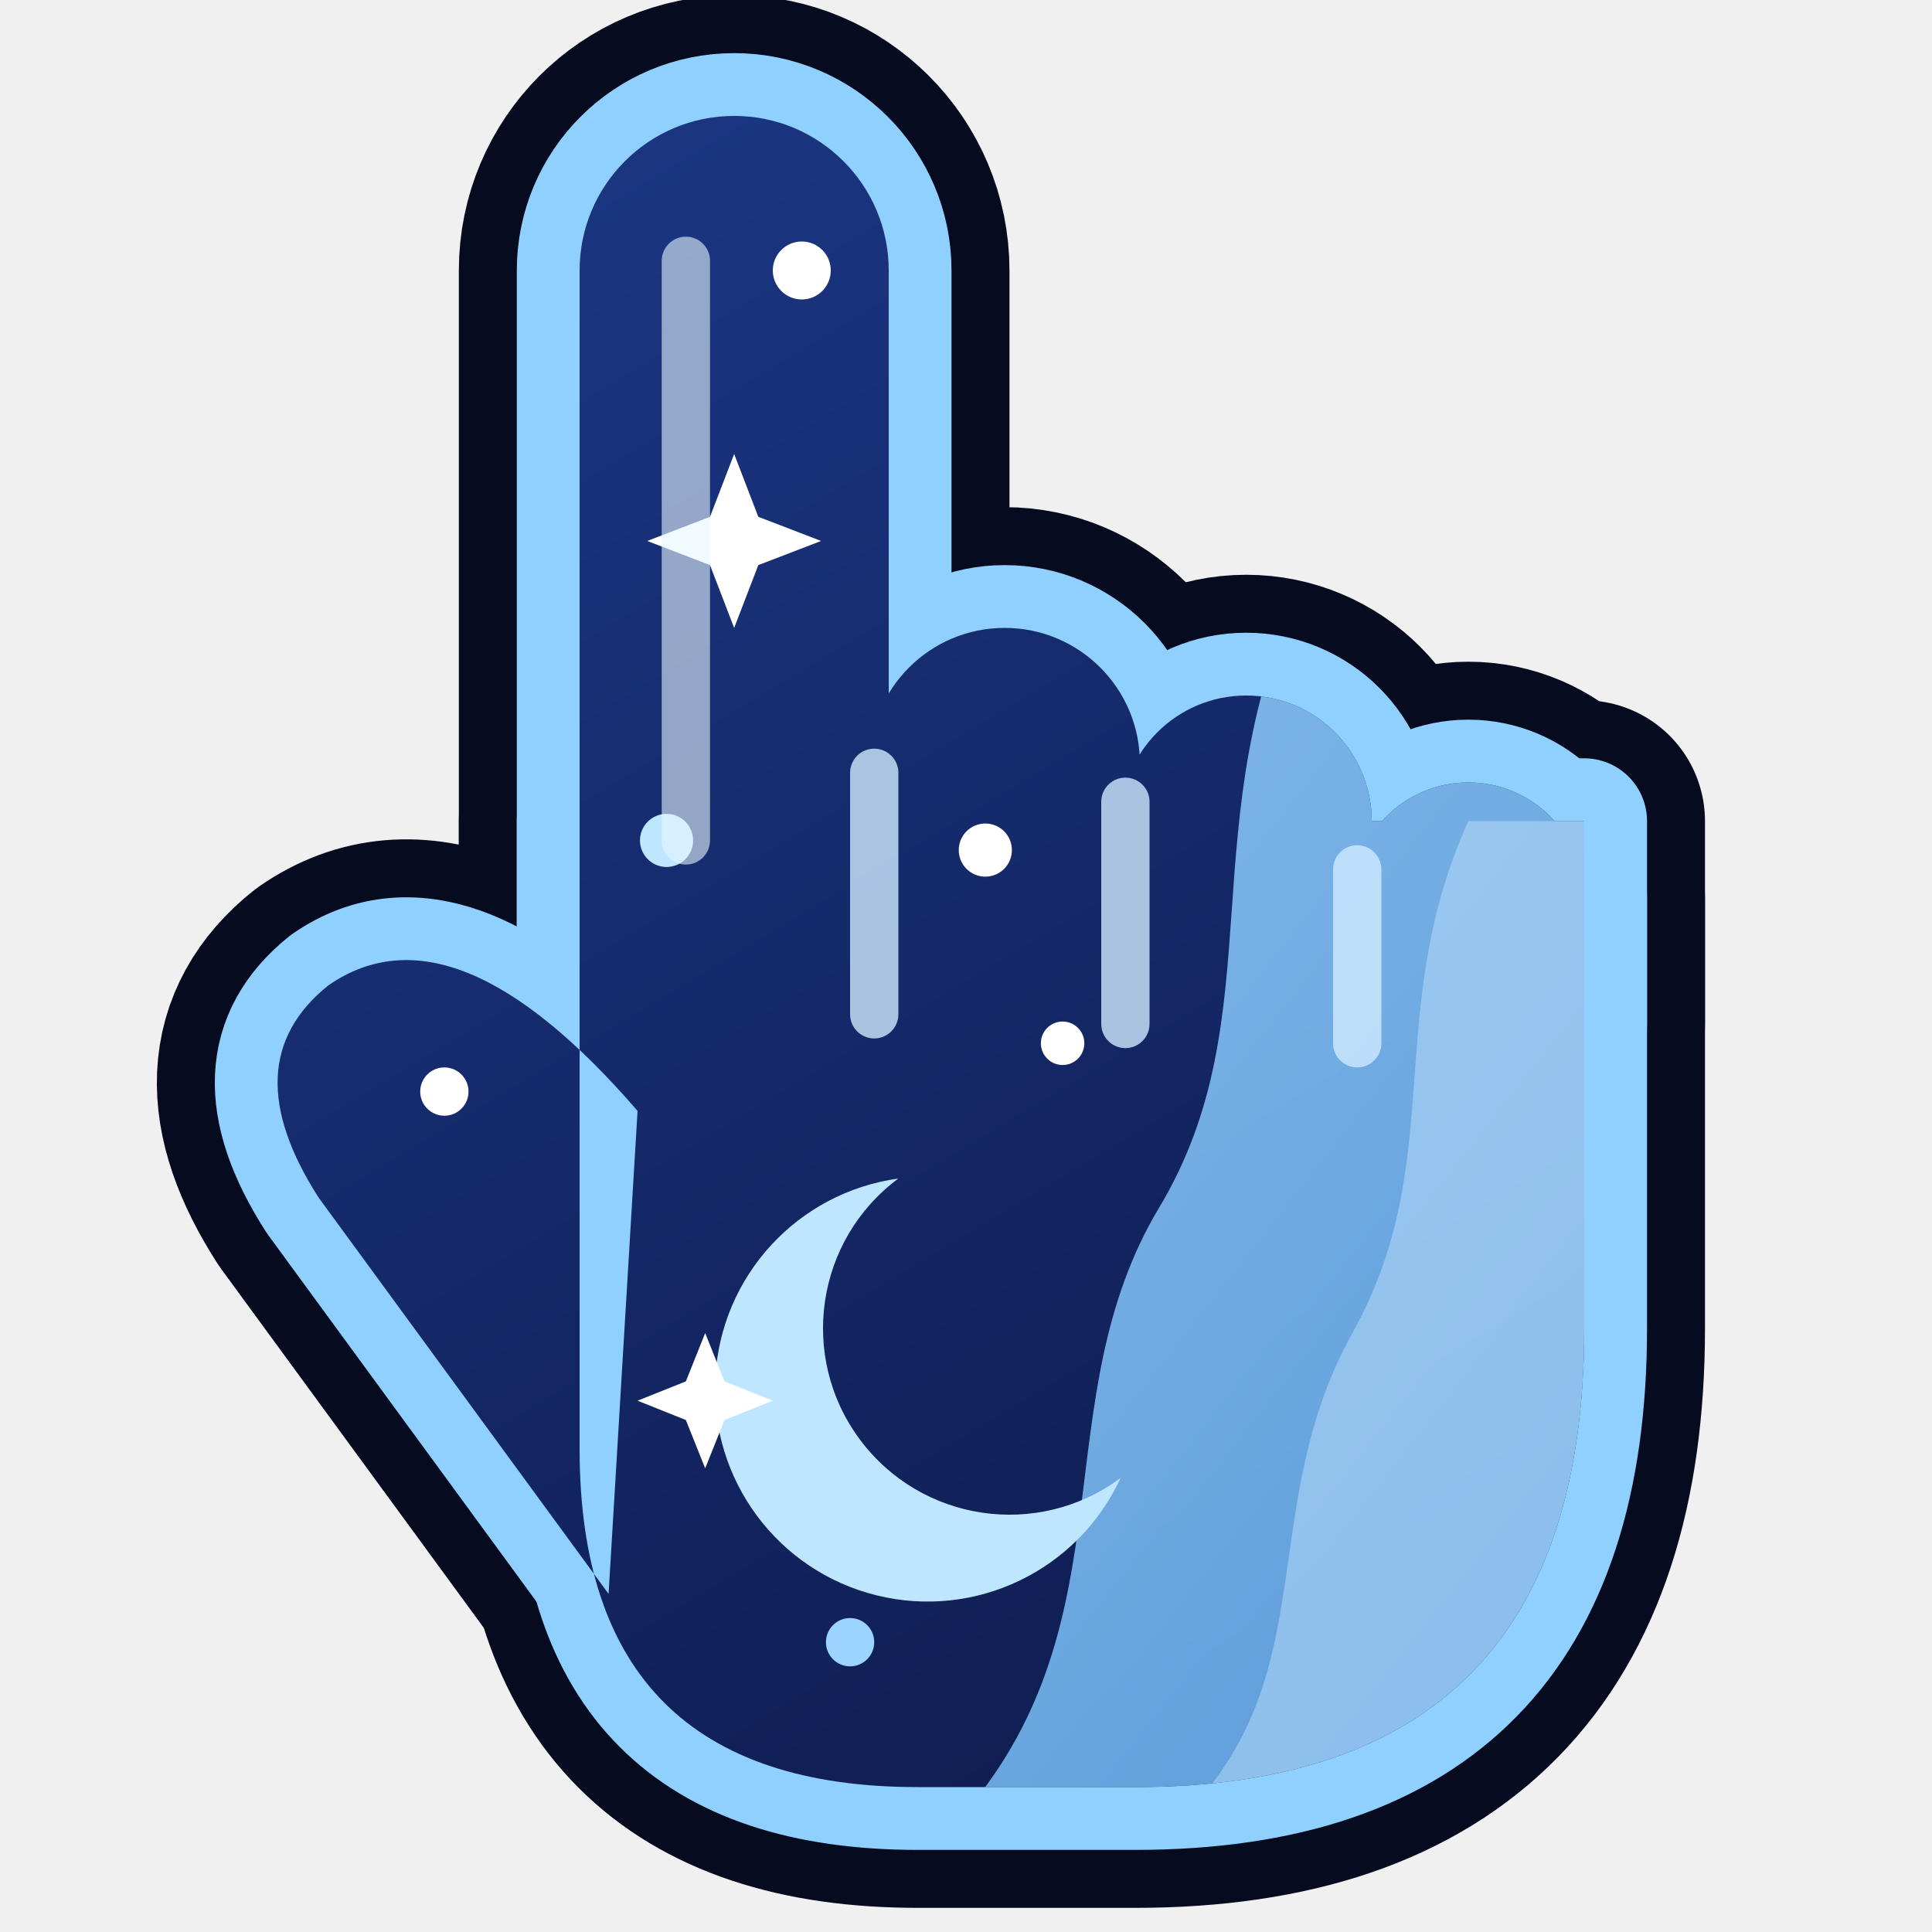
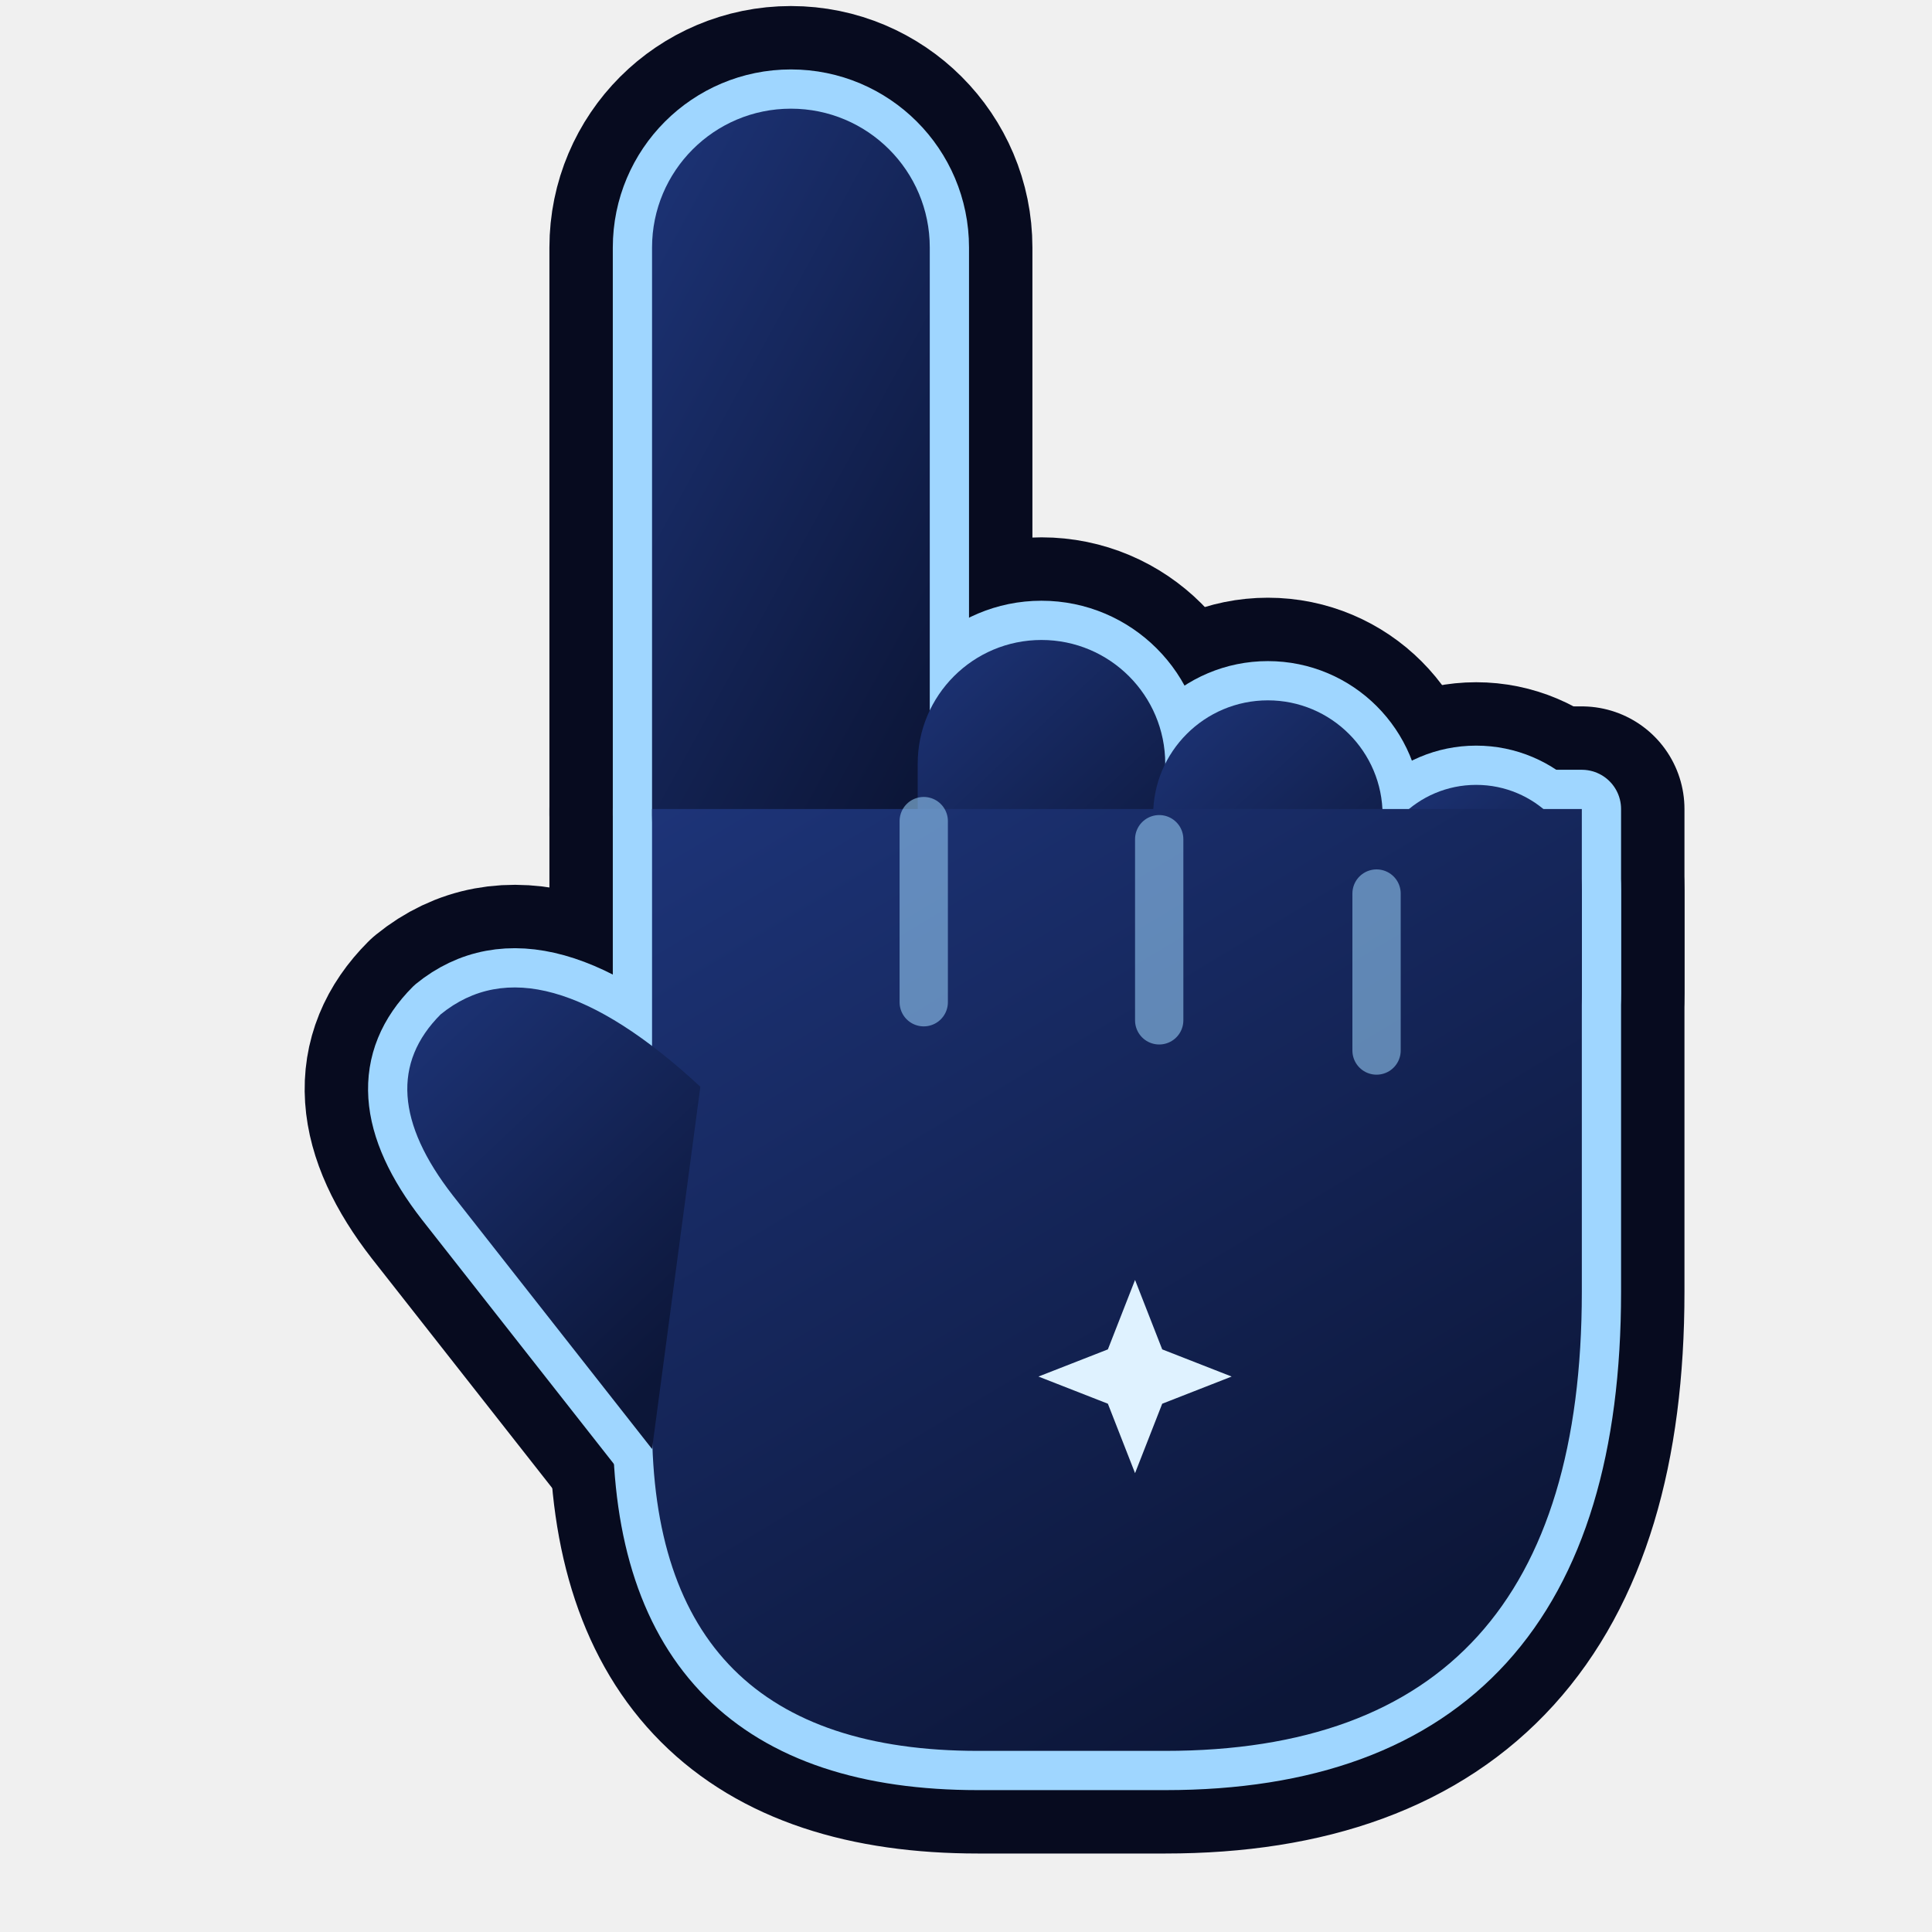
- <svg xmlns="http://www.w3.org/2000/svg" xmlns:xlink="http://www.w3.org/1999/xlink" width="40" height="40" viewBox="0 0 40 40">
+ <svg xmlns="http://www.w3.org/2000/svg" xmlns:xlink="http://www.w3.org/1999/xlink" width="32" height="32" viewBox="0 0 32 32">
  <defs>
    <g id="forma">
-       <rect x="12" y="2.4" width="6.4" height="20" rx="3.2" />
-       <rect x="18" y="13" width="5.6" height="9.4" rx="2.8" />
-       <rect x="23.2" y="14.4" width="5.2" height="8.6" rx="2.6" />
-       <rect x="28" y="16.2" width="4.8" height="7.4" rx="2.4" />
-       <path d="M12 17 H32.8 V27.5 Q32.8 37 23.5 37 H19 Q12 37 12 30 Z" />
-       <path d="M13.2 23 Q9.4 18.6 6.8 20.4 Q4.8 22 6.6 24.8 L12.6 33 Z" />
+       <rect x="10.8" y="1.8" width="4.6" height="14" rx="2.3" />
+       <rect x="15.2" y="10.6" width="4.1" height="6.4" rx="2.05" />
+       <rect x="19.1" y="11.6" width="3.8" height="5.8" rx="1.9" />
+       <rect x="22.7" y="13" width="3.5" height="5.2" rx="1.75" />
+       <path d="M10.8 13.4 H26.2 V21.4 Q26.2 29 19.3 29 H16.2 Q10.8 29 10.8 23.6 Z" />
+       <path d="M11.6 18 Q8.9 15.5 7.3 16.8 Q6.1 18 7.5 19.8 L10.8 24 Z" />
    </g>
-     <clipPath id="recorte">
-       <rect x="12" y="2.4" width="6.4" height="20" rx="3.2" />
-       <rect x="18" y="13" width="5.6" height="9.4" rx="2.8" />
-       <rect x="23.2" y="14.4" width="5.2" height="8.6" rx="2.6" />
-       <rect x="28" y="16.2" width="4.8" height="7.4" rx="2.4" />
-       <path d="M12 17 H32.8 V27.5 Q32.8 37 23.5 37 H19 Q12 37 12 30 Z" />
-       <path d="M13.2 23 Q9.4 18.6 6.8 20.4 Q4.8 22 6.6 24.8 L12.6 33 Z" />
-     </clipPath>
    <linearGradient id="ceu" x1="0" y1="0" x2="0.6" y2="1">
-       <stop offset="0" stop-color="#1e3c8f" />
-       <stop offset="1" stop-color="#0e1b4d" />
-     </linearGradient>
-     <linearGradient id="onda" x1="0" y1="0" x2="1" y2="1">
-       <stop offset="0" stop-color="#9ad4ff" />
-       <stop offset="1" stop-color="#5aa8f0" />
+       <stop offset="0" stop-color="#1d3478" />
+       <stop offset="1" stop-color="#0c1638" />
    </linearGradient>
  </defs>
-   <use xlink:href="#forma" href="#forma" fill="none" stroke="#070b1f" stroke-width="5" stroke-linejoin="round" />
-   <use xlink:href="#forma" href="#forma" fill="none" stroke="#8fd0ff" stroke-width="2.6" stroke-linejoin="round" />
-   <g clip-path="url(#recorte)">
-     <rect width="40" height="40" fill="url(#ceu)" />
-     <path d="M40 12 L27 12 C24.6 17 26.4 21 24 25 C21.6 29 23.4 33.5 20 37.5 L40 37.5 Z" fill="url(#onda)" fill-opacity="0.85" />
-     <path d="M40 17 L30.4 17 C28.6 21 30 24 28 27.6 C26 31.2 27.4 34.6 24.6 37.5 L40 37.5 Z" fill="#c7e8ff" fill-opacity="0.45" />
-     <path d="M18.6 24.4 a4.4 4.4 0 1 0 4.6 6.2 a3.4 3.4 0 1 1 -4.6 -6.2 Z" fill="#bfe6ff" />
-     <path d="M15.2 9.4 L15.7 10.7 L17 11.2 L15.7 11.7 L15.2 13 L14.7 11.7 L13.4 11.2 L14.7 10.7 Z" fill="#fff" />
-     <path d="M14.6 27.6 L15 28.6 L16 29 L15 29.4 L14.6 30.4 L14.2 29.4 L13.2 29 L14.2 28.6 Z" fill="#fff" />
-     <circle cx="16.6" cy="5.6" r="0.6" fill="#fff" />
-     <circle cx="13.8" cy="17.4" r="0.55" fill="#bfe6ff" />
-     <circle cx="20.4" cy="17.6" r="0.55" fill="#fff" />
-     <circle cx="9.2" cy="22.6" r="0.5" fill="#fff" />
-     <circle cx="17.6" cy="34" r="0.5" fill="#9ad4ff" />
-     <circle cx="22" cy="21.6" r="0.45" fill="#fff" />
+   <g fill="none" stroke="#070b1f" stroke-width="3.4" stroke-linejoin="round">
+     <use xlink:href="#forma" href="#forma" />
  </g>
-   <path d="M18.1 16 v5 M23.3 16.6 v4.6 M28.1 18 v3.6" stroke="#cfeaff" stroke-opacity="0.8" stroke-width="1" stroke-linecap="round" />
-   <path d="M14.2 5.4 v12" stroke="#e6f6ff" stroke-opacity="0.6" stroke-width="1" stroke-linecap="round" />
+   <g fill="none" stroke="#9fd6ff" stroke-width="1.3" stroke-linejoin="round">
+     <use xlink:href="#forma" href="#forma" />
+   </g>
+   <g fill="url(#ceu)">
+     <use xlink:href="#forma" href="#forma" />
+   </g>
+   <path d="M15.3 13.6 v3 M19.2 13.9 v3 M22.8 14.8 v2.6" stroke="#9fd6ff" stroke-opacity="0.55" stroke-width="0.8" stroke-linecap="round" />
+   <path d="M18.8 21.2 L19.25 22.35 L20.4 22.8 L19.25 23.25 L18.8 24.4 L18.35 23.25 L17.2 22.8 L18.35 22.35 Z" fill="#dff2ff" />
</svg>
